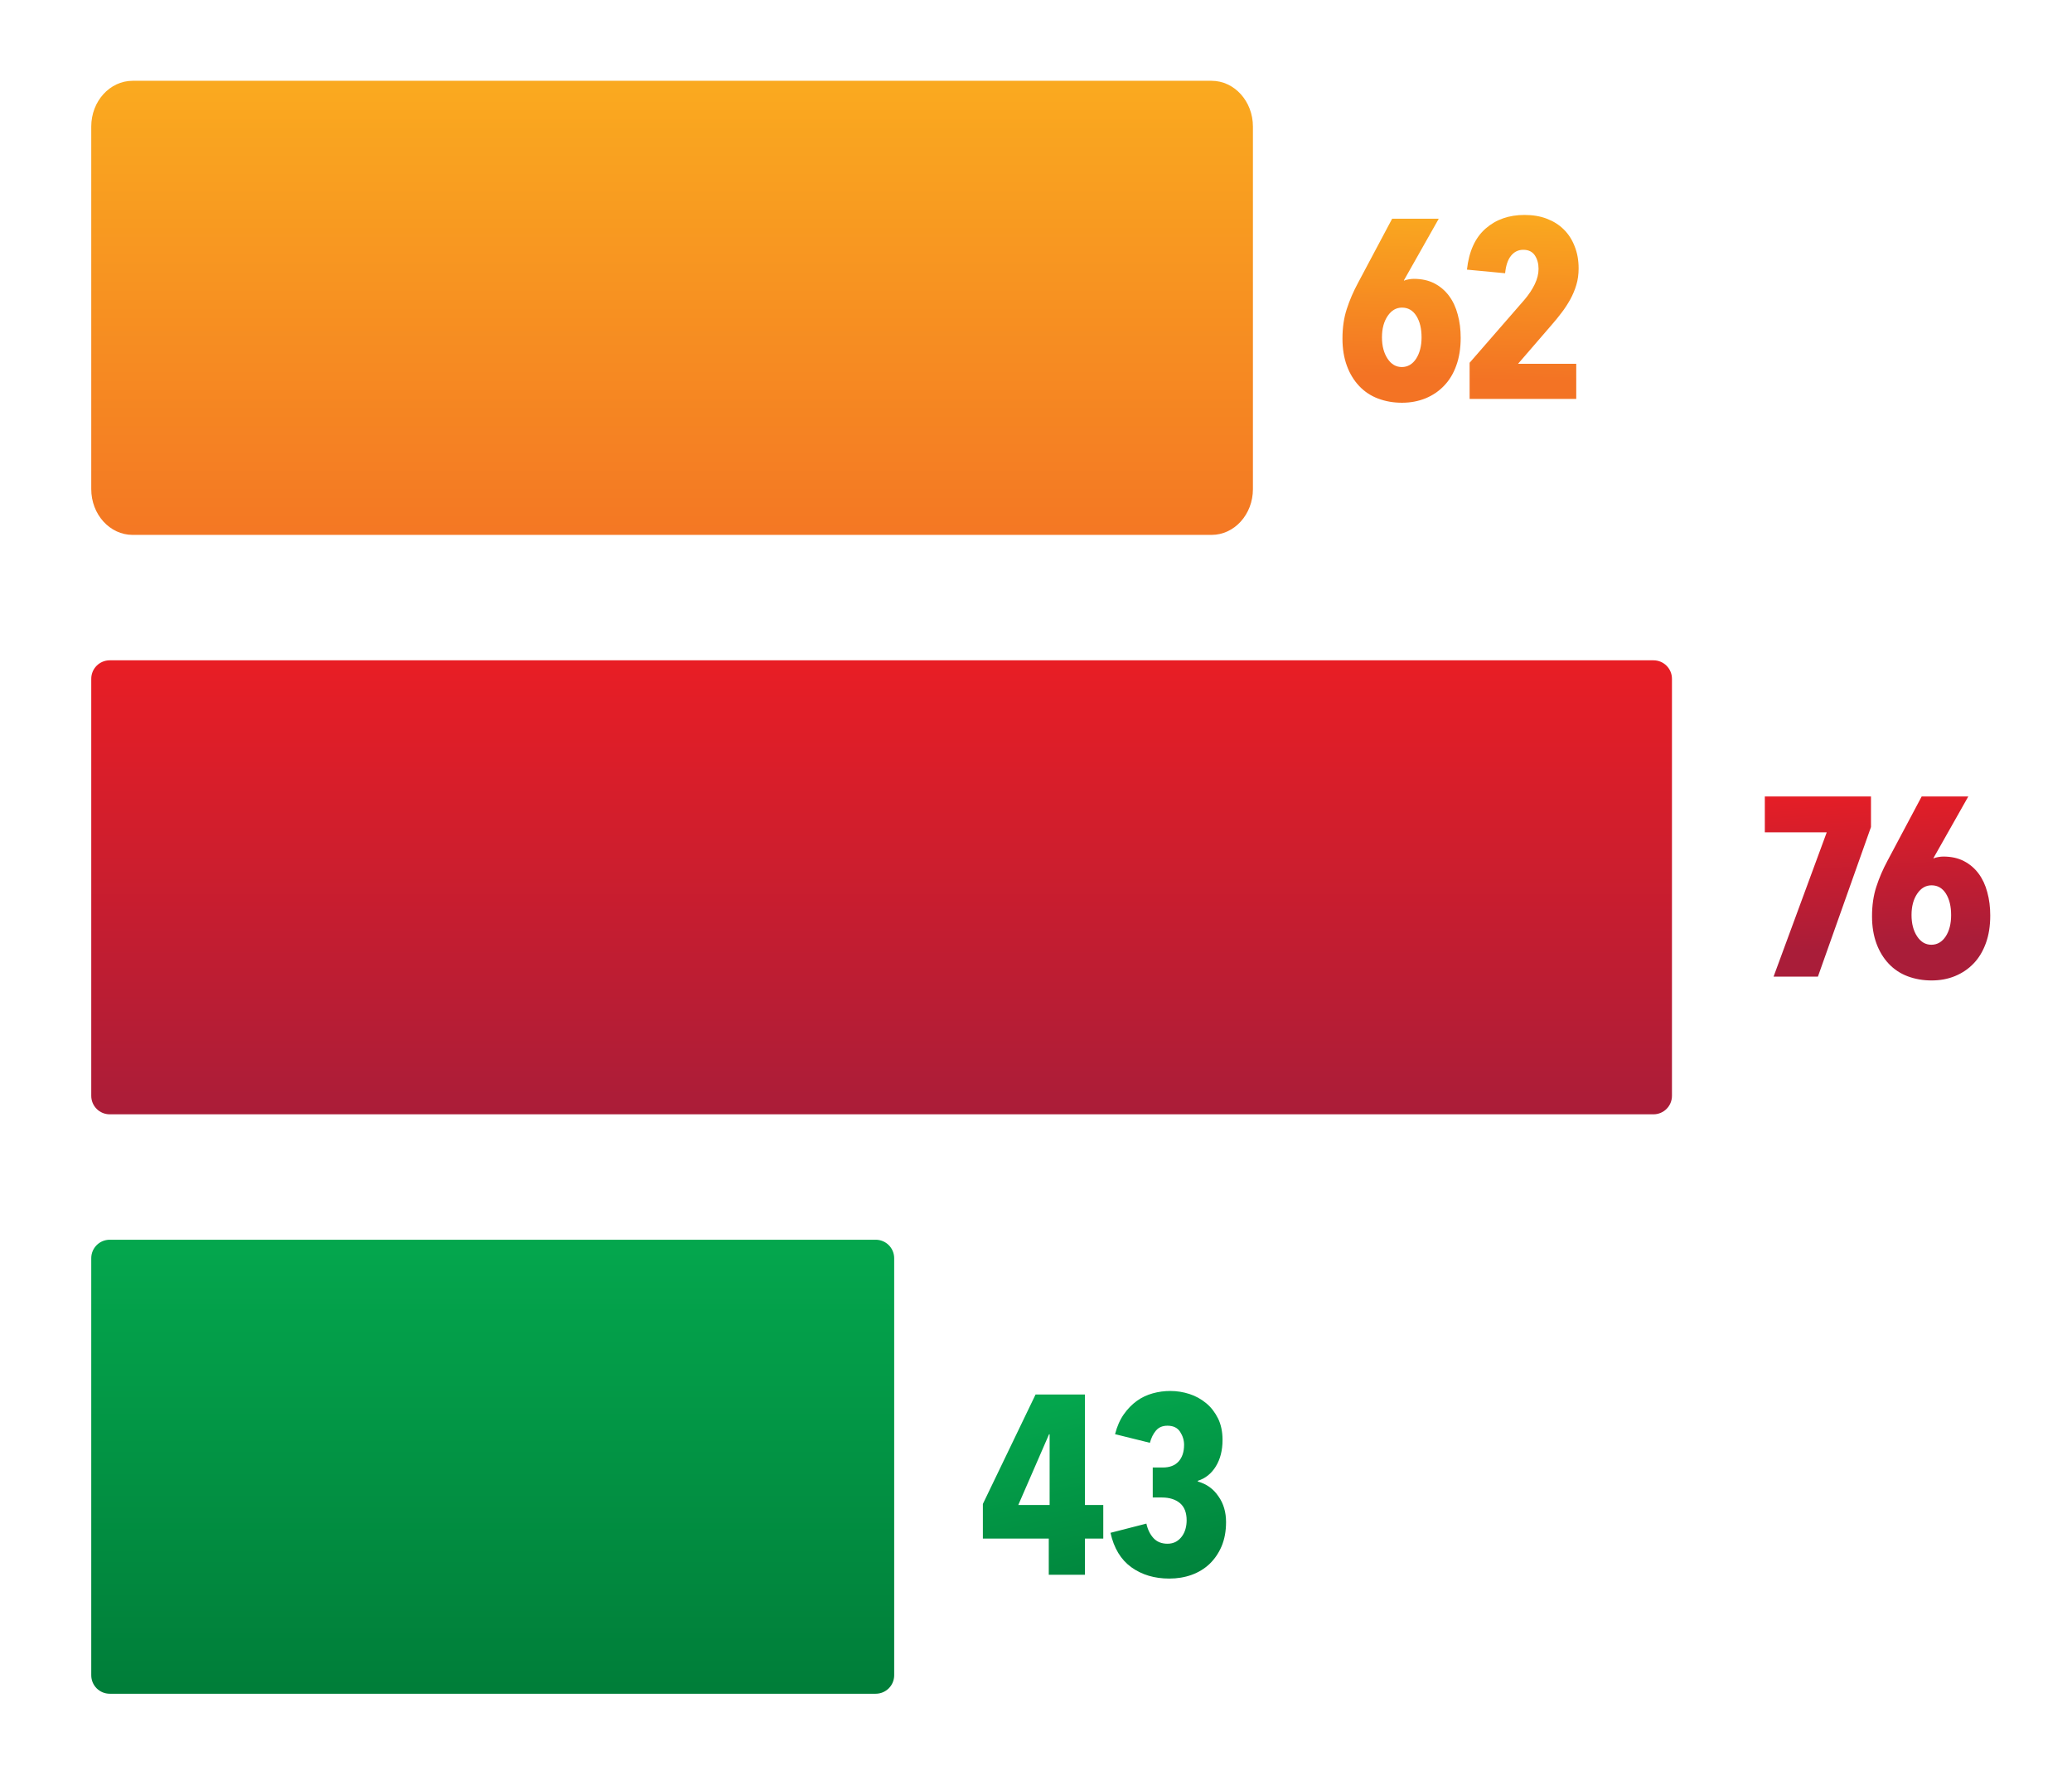
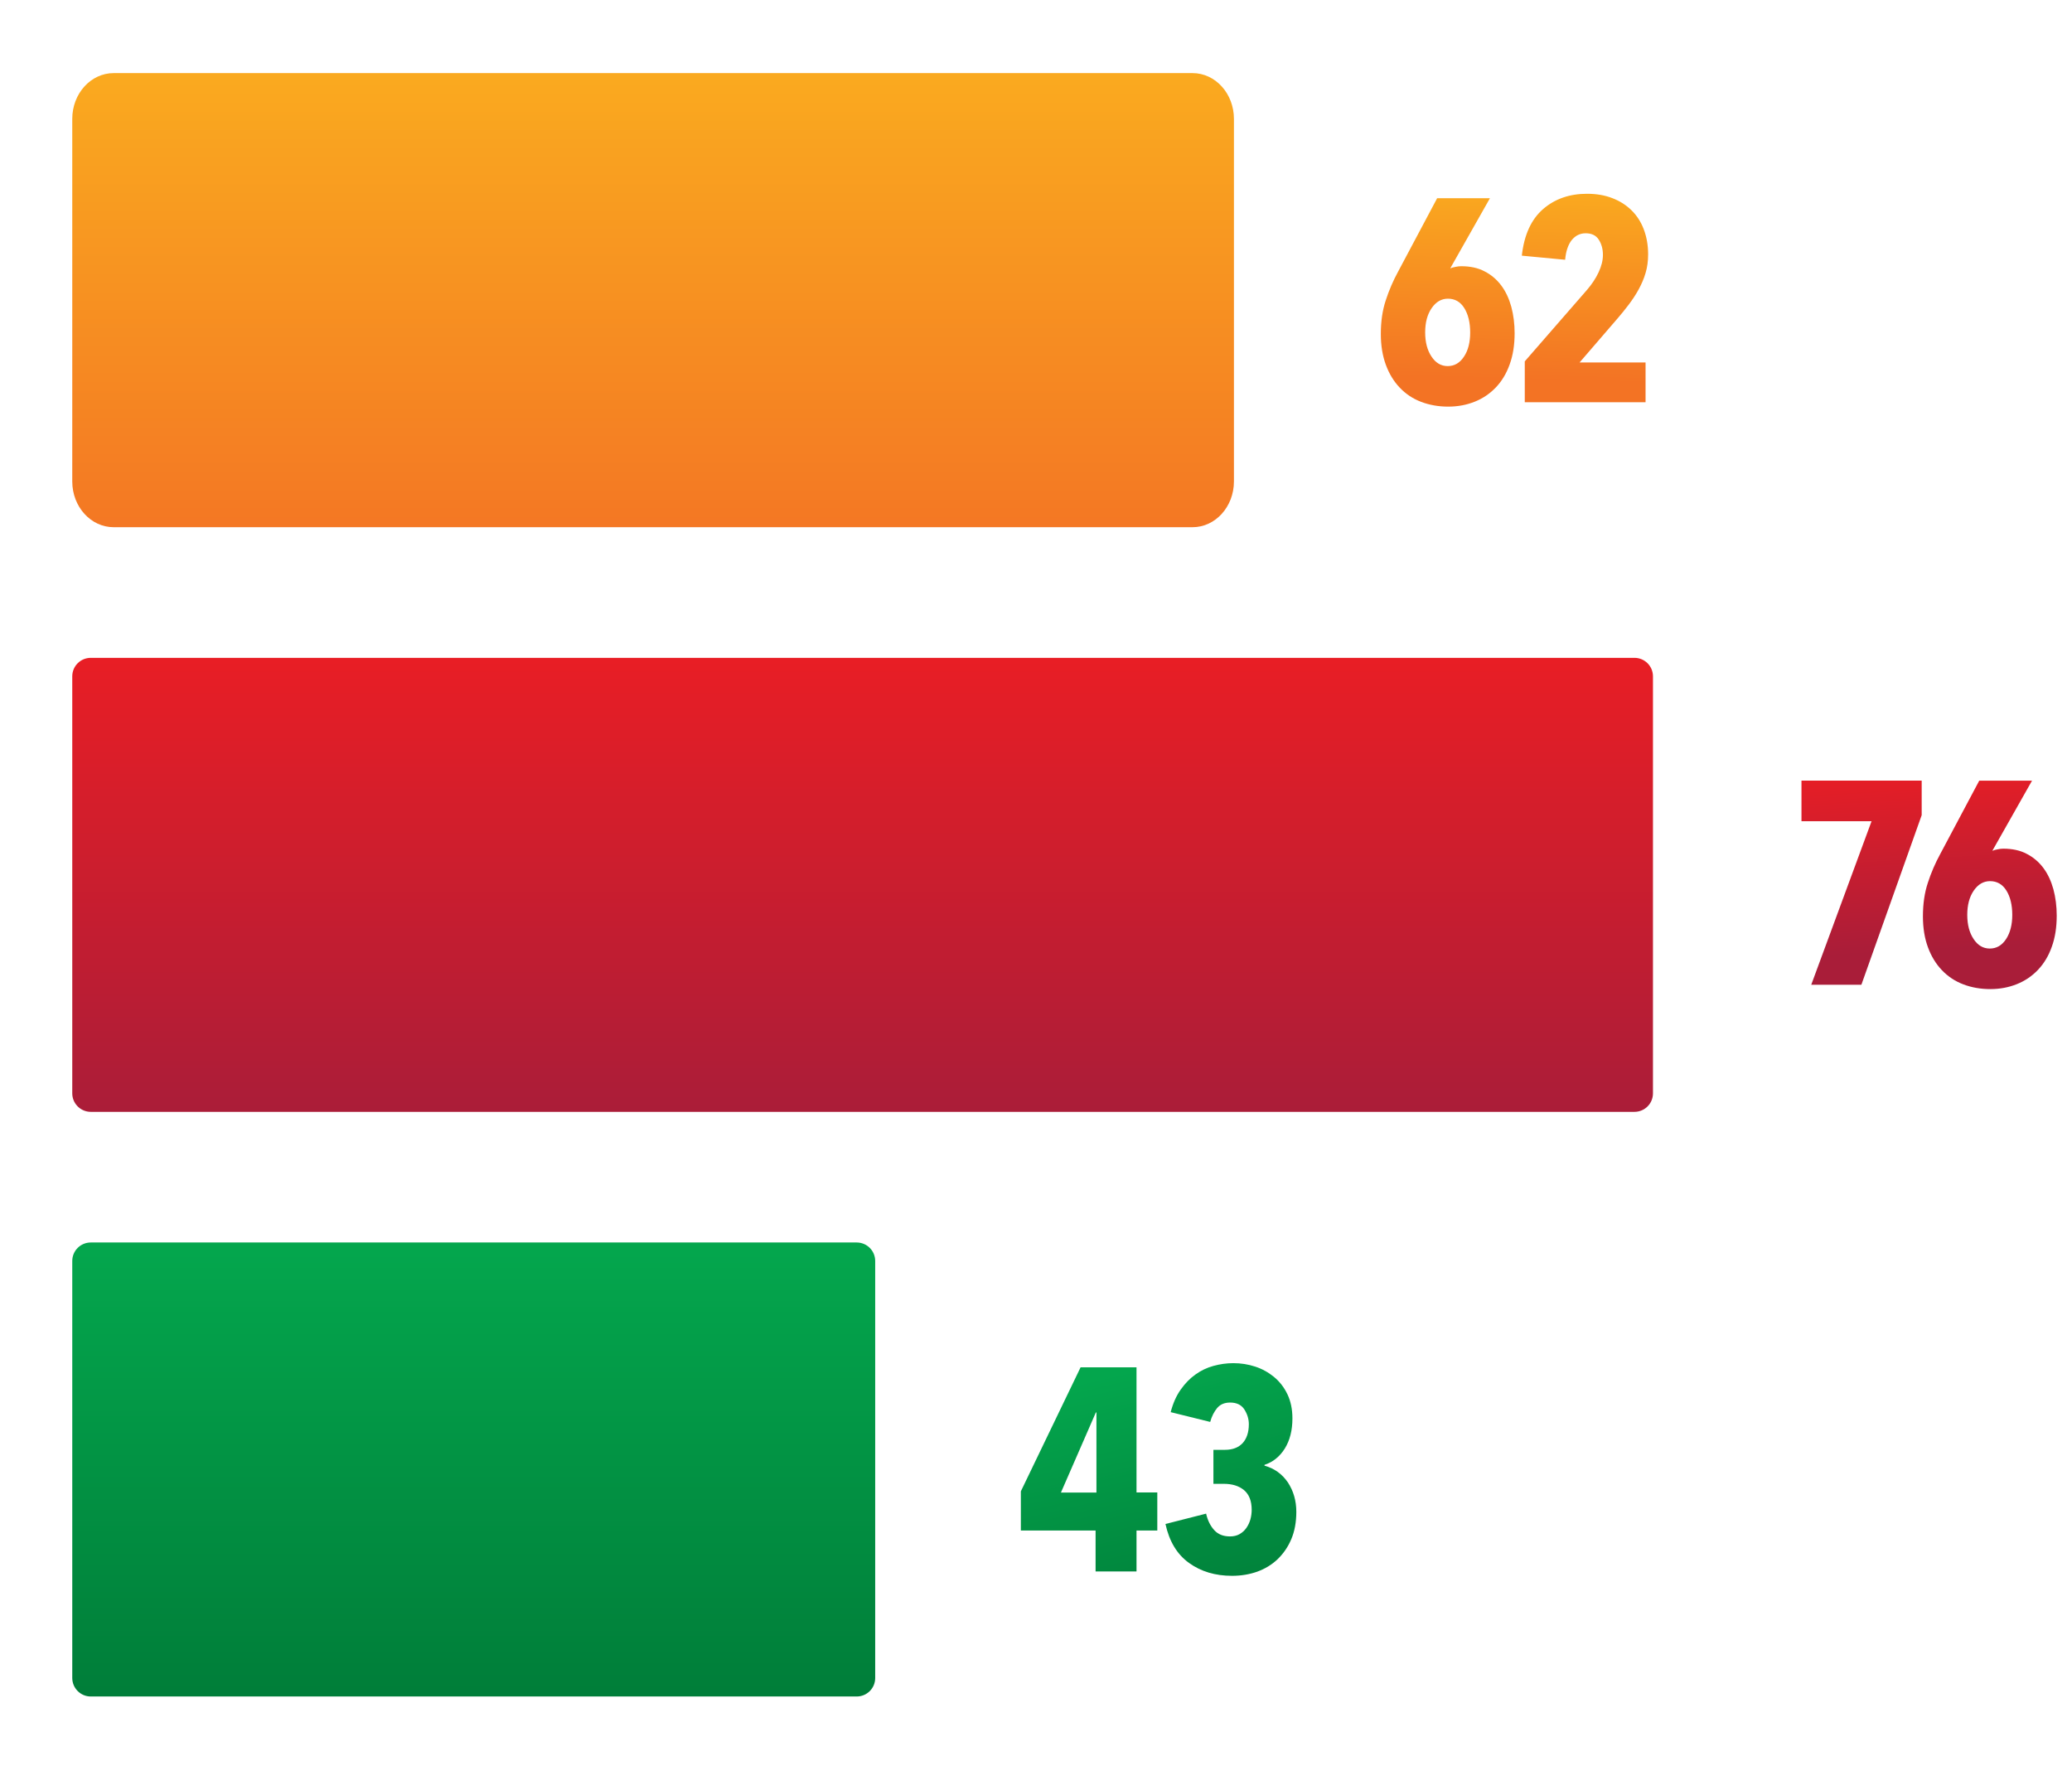
<svg xmlns="http://www.w3.org/2000/svg" version="1.1" id="Layer_1" x="0px" y="0px" width="218.21px" height="187.4px" viewBox="0 0 218.21 187.4" style="enable-background:new 0 0 218.21 187.4;" xml:space="preserve">
  <style type="text/css">
	.st0{fill:url(#SVGID_1_);}
	.st1{fill:url(#SVGID_2_);}
	.st2{fill:url(#SVGID_3_);}
	.st3{fill:url(#SVGID_4_);}
	.st4{fill:url(#SVGID_5_);}
	.st5{fill:url(#SVGID_6_);}
	.st6{fill:url(#SVGID_7_);}
	.st7{fill:url(#SVGID_8_);}
	.st8{fill:url(#SVGID_9_);}
</style>
+   <linearGradient id="SVGID_1_" gradientUnits="userSpaceOnUse" x1="68.775" y1="8.466" x2="68.775" y2="59.714">
+     <stop offset="0" style="stop-color:#FAA91F" />
+     <stop offset="1" style="stop-color:#F37324" />
+   </linearGradient>
+   <path class="st0" d="M7.61,50.71V12.52c0-2.66,1.95-4.82,4.36-4.82h113.62c2.41,0,4.36,2.16,4.36,4.82v38.19  c0,2.66-1.95,4.82-4.36,4.82H11.97C9.56,55.53,7.61,53.37,7.61,50.71z" />
  <g>
-     <linearGradient id="SVGID_1_" gradientUnits="userSpaceOnUse" x1="70.777" y1="9.276" x2="70.777" y2="60.524">
+     <linearGradient id="SVGID_2_" gradientUnits="userSpaceOnUse" x1="152.899" y1="19.918" x2="152.332" y2="39.769">
      <stop offset="0" style="stop-color:#FAA91F" />
      <stop offset="1" style="stop-color:#F37324" />
    </linearGradient>
-     <path class="st0" d="M9.61,51.52V13.33c0-2.66,1.95-4.82,4.36-4.82h113.62c2.41,0,4.36,2.16,4.36,4.82v38.19   c0,2.66-1.95,4.82-4.36,4.82H13.97C11.56,56.34,9.61,54.18,9.61,51.52z" />
-     <g>
-       <linearGradient id="SVGID_2_" gradientUnits="userSpaceOnUse" x1="147.999" y1="22.203" x2="147.498" y2="39.729">
-         <stop offset="0" style="stop-color:#FAA91F" />
-         <stop offset="1" style="stop-color:#F37324" />
-       </linearGradient>
-       <path class="st1" d="M148.88,29.37c0.84,0,1.57,0.16,2.18,0.48c0.62,0.32,1.13,0.76,1.54,1.31c0.41,0.55,0.72,1.21,0.92,1.97    c0.21,0.76,0.31,1.58,0.31,2.45c0,1.09-0.15,2.06-0.46,2.91c-0.3,0.85-0.73,1.56-1.29,2.14c-0.55,0.58-1.21,1.02-1.96,1.33    c-0.75,0.3-1.57,0.46-2.47,0.46c-0.91,0-1.75-0.15-2.52-0.44c-0.77-0.29-1.43-0.73-1.98-1.31c-0.55-0.58-0.99-1.29-1.3-2.13    c-0.31-0.84-0.47-1.8-0.47-2.87c0-1.16,0.15-2.21,0.46-3.14c0.3-0.93,0.69-1.82,1.15-2.68l3.62-6.81h4.91l-3.67,6.49l0.03,0.03    c0.09-0.05,0.24-0.1,0.44-0.13C148.53,29.39,148.71,29.37,148.88,29.37z M149.71,35.54c0-0.93-0.18-1.68-0.55-2.27    c-0.37-0.58-0.87-0.87-1.51-0.87c-0.61,0-1.11,0.29-1.51,0.88c-0.4,0.59-0.6,1.34-0.6,2.25c0,0.91,0.2,1.66,0.59,2.25    c0.39,0.59,0.89,0.88,1.5,0.88c0.62,0,1.13-0.3,1.51-0.88C149.51,37.2,149.71,36.45,149.71,35.54z" />
-       <linearGradient id="SVGID_3_" gradientUnits="userSpaceOnUse" x1="160.615" y1="22.563" x2="160.114" y2="40.089">
-         <stop offset="0" style="stop-color:#FAA91F" />
-         <stop offset="1" style="stop-color:#F37324" />
-       </linearGradient>
-       <path class="st2" d="M166.25,28.27c0,0.63-0.08,1.21-0.24,1.74c-0.16,0.54-0.38,1.05-0.64,1.53c-0.27,0.48-0.57,0.95-0.91,1.39    c-0.34,0.45-0.69,0.88-1.05,1.29l-3.54,4.1H166v3.7h-11.23v-3.81l5.76-6.62c0.46-0.54,0.83-1.09,1.1-1.65    c0.27-0.56,0.4-1.1,0.4-1.62c0-0.55-0.13-1.03-0.39-1.42c-0.26-0.39-0.67-0.59-1.22-0.59c-0.52,0-0.95,0.21-1.29,0.63    c-0.34,0.42-0.54,1.03-0.62,1.84l-4.02-0.38c0.21-1.93,0.87-3.37,1.97-4.33c1.1-0.96,2.46-1.43,4.09-1.43    c0.88,0,1.66,0.13,2.36,0.4c0.7,0.27,1.29,0.64,1.78,1.13c0.49,0.48,0.87,1.07,1.14,1.77C166.11,26.63,166.25,27.41,166.25,28.27z    " />
-     </g>
-     <g>
-       <linearGradient id="SVGID_4_" gradientUnits="userSpaceOnUse" x1="92.849" y1="69.792" x2="92.849" y2="118.54">
-         <stop offset="0" style="stop-color:#E81E25" />
-         <stop offset="1" style="stop-color:#A91D39" />
-       </linearGradient>
-       <path class="st3" d="M9.61,115.42V71.5c0-1.08,0.87-1.95,1.95-1.95h162.57c1.08,0,1.95,0.87,1.95,1.95v43.92    c0,1.08-0.87,1.95-1.95,1.95H11.56C10.48,117.37,9.61,116.5,9.61,115.42z" />
-       <g>
-         <linearGradient id="SVGID_5_" gradientUnits="userSpaceOnUse" x1="191.294" y1="82.958" x2="192.296" y2="99.984">
-           <stop offset="0" style="stop-color:#E81E25" />
-           <stop offset="1" style="stop-color:#A91D39" />
-         </linearGradient>
-         <path class="st4" d="M191.45,102.87h-4.67l5.6-15.2h-6.52v-3.78h11.18v3.22L191.45,102.87z" />
-         <linearGradient id="SVGID_6_" gradientUnits="userSpaceOnUse" x1="202.557" y1="82.296" x2="203.558" y2="99.321">
-           <stop offset="0" style="stop-color:#E81E25" />
-           <stop offset="1" style="stop-color:#A91D39" />
-         </linearGradient>
-         <path class="st5" d="M204.65,90.22c0.84,0,1.57,0.16,2.18,0.48c0.62,0.32,1.13,0.76,1.54,1.31s0.72,1.21,0.92,1.97     c0.21,0.76,0.31,1.58,0.31,2.45c0,1.09-0.15,2.06-0.46,2.91s-0.73,1.56-1.29,2.14c-0.55,0.58-1.21,1.02-1.96,1.33     s-1.57,0.46-2.47,0.46c-0.91,0-1.75-0.15-2.52-0.44c-0.77-0.29-1.43-0.73-1.98-1.31c-0.55-0.58-0.99-1.29-1.3-2.13     c-0.31-0.84-0.47-1.8-0.47-2.87c0-1.16,0.15-2.21,0.46-3.14c0.3-0.93,0.69-1.82,1.15-2.68l3.62-6.81h4.91l-3.67,6.49l0.03,0.03     c0.09-0.05,0.24-0.1,0.44-0.13C204.31,90.24,204.49,90.22,204.65,90.22z M205.48,96.39c0-0.93-0.18-1.68-0.55-2.27     c-0.37-0.58-0.87-0.87-1.51-0.87c-0.61,0-1.11,0.29-1.51,0.88c-0.4,0.59-0.6,1.34-0.6,2.25c0,0.91,0.2,1.66,0.59,2.25     c0.39,0.59,0.89,0.88,1.5,0.88c0.62,0,1.13-0.3,1.51-0.88C205.29,98.05,205.48,97.3,205.48,96.39z" />
-       </g>
-     </g>
-     <linearGradient id="SVGID_7_" gradientUnits="userSpaceOnUse" x1="51.891" y1="131.557" x2="51.891" y2="177.805">
+     <path class="st1" d="M153.89,28.04c0.95,0,1.78,0.18,2.47,0.55c0.7,0.36,1.28,0.86,1.75,1.49c0.47,0.63,0.81,1.37,1.05,2.23   c0.23,0.86,0.35,1.79,0.35,2.78c0,1.24-0.17,2.33-0.52,3.29c-0.34,0.96-0.83,1.77-1.46,2.43c-0.63,0.66-1.37,1.16-2.22,1.5   c-0.85,0.34-1.78,0.52-2.79,0.52c-1.03,0-1.98-0.17-2.85-0.5c-0.87-0.33-1.62-0.83-2.25-1.49c-0.63-0.66-1.12-1.46-1.47-2.41   c-0.35-0.95-0.53-2.03-0.53-3.25c0-1.32,0.17-2.5,0.52-3.55c0.34-1.05,0.78-2.07,1.31-3.04l4.1-7.71h5.56l-4.16,7.35l0.03,0.03   c0.1-0.06,0.27-0.11,0.5-0.15C153.5,28.06,153.71,28.04,153.89,28.04z M154.83,35.02c0-1.05-0.21-1.91-0.62-2.57   c-0.41-0.66-0.99-0.99-1.72-0.99c-0.69,0-1.26,0.33-1.72,1c-0.46,0.67-0.68,1.52-0.68,2.55c0,1.03,0.22,1.88,0.67,2.55   c0.44,0.67,1.01,1,1.7,1c0.71,0,1.28-0.33,1.72-1C154.62,36.9,154.83,36.05,154.83,35.02z" />
+     <linearGradient id="SVGID_3_" gradientUnits="userSpaceOnUse" x1="167.188" y1="20.326" x2="166.621" y2="40.177">
+       <stop offset="0" style="stop-color:#FAA91F" />
+       <stop offset="1" style="stop-color:#F37324" />
+     </linearGradient>
+     <path class="st2" d="M173.57,26.79c0,0.71-0.09,1.37-0.27,1.97c-0.18,0.61-0.43,1.18-0.73,1.73c-0.3,0.55-0.65,1.07-1.03,1.58   c-0.38,0.51-0.78,0.99-1.18,1.46l-4.01,4.65h6.95v4.19h-12.72v-4.31l6.53-7.5c0.53-0.61,0.94-1.23,1.24-1.87   c0.3-0.64,0.46-1.25,0.46-1.84c0-0.63-0.15-1.16-0.44-1.61c-0.29-0.45-0.75-0.67-1.38-0.67c-0.59,0-1.07,0.24-1.46,0.71   c-0.38,0.48-0.62,1.17-0.7,2.08l-4.56-0.43c0.24-2.19,0.99-3.82,2.23-4.9c1.24-1.08,2.79-1.62,4.63-1.62   c0.99,0,1.88,0.15,2.67,0.46c0.79,0.3,1.46,0.73,2.02,1.28c0.56,0.55,0.99,1.21,1.29,2C173.41,24.94,173.57,25.82,173.57,26.79z" />
+   </g>
+   <linearGradient id="SVGID_4_" gradientUnits="userSpaceOnUse" x1="90.847" y1="69.529" x2="90.847" y2="118.278">
+     <stop offset="0" style="stop-color:#E81E25" />
+     <stop offset="1" style="stop-color:#A91D39" />
+   </linearGradient>
+   <path class="st3" d="M7.61,115.16V71.24c0-1.08,0.87-1.95,1.95-1.95h162.57c1.08,0,1.95,0.87,1.95,1.95v43.92  c0,1.08-0.87,1.95-1.95,1.95H9.56C8.48,117.11,7.61,116.23,7.61,115.16z" />
+   <g>
+     <linearGradient id="SVGID_5_" gradientUnits="userSpaceOnUse" x1="195.852" y1="81.163" x2="196.986" y2="100.447">
+       <stop offset="0" style="stop-color:#E81E25" />
+       <stop offset="1" style="stop-color:#A91D39" />
+     </linearGradient>
+     <path class="st4" d="M196.03,103.72h-5.28l6.35-17.22h-7.38v-4.28h12.66v3.64L196.03,103.72z" />
+     <linearGradient id="SVGID_6_" gradientUnits="userSpaceOnUse" x1="208.608" y1="80.413" x2="209.742" y2="99.696">
+       <stop offset="0" style="stop-color:#E81E25" />
+       <stop offset="1" style="stop-color:#A91D39" />
+     </linearGradient>
+     <path class="st5" d="M210.98,89.39c0.95,0,1.78,0.18,2.47,0.55c0.7,0.36,1.28,0.86,1.75,1.49c0.47,0.63,0.81,1.37,1.05,2.23   c0.23,0.86,0.35,1.79,0.35,2.78c0,1.24-0.17,2.33-0.52,3.29c-0.34,0.96-0.83,1.77-1.46,2.43c-0.63,0.66-1.37,1.16-2.22,1.5   c-0.85,0.34-1.78,0.52-2.79,0.52c-1.03,0-1.99-0.17-2.85-0.5c-0.87-0.33-1.62-0.83-2.25-1.49c-0.63-0.66-1.12-1.46-1.47-2.41   c-0.35-0.95-0.53-2.03-0.53-3.25c0-1.32,0.17-2.5,0.52-3.55c0.34-1.05,0.78-2.07,1.31-3.04l4.1-7.71h5.56l-4.16,7.35l0.03,0.03   c0.1-0.06,0.27-0.11,0.5-0.15C210.59,89.41,210.8,89.39,210.98,89.39z M211.92,96.37c0-1.05-0.21-1.91-0.62-2.57   c-0.41-0.66-0.99-0.99-1.72-0.99c-0.69,0-1.26,0.33-1.72,1c-0.46,0.67-0.68,1.52-0.68,2.55s0.22,1.88,0.67,2.55   c0.44,0.67,1.01,1,1.7,1c0.71,0,1.28-0.33,1.72-1C211.7,98.25,211.92,97.4,211.92,96.37z" />
+   </g>
+   <linearGradient id="SVGID_7_" gradientUnits="userSpaceOnUse" x1="49.889" y1="131.842" x2="49.889" y2="178.091">
+     <stop offset="0" style="stop-color:#04A64D" />
+     <stop offset="1" style="stop-color:#007E39" />
+   </linearGradient>
+   <path class="st6" d="M7.61,176.74v-43.92c0-1.08,0.87-1.95,1.95-1.95h80.66c1.08,0,1.95,0.87,1.95,1.95v43.92  c0,1.08-0.87,1.95-1.95,1.95H9.56C8.48,178.69,7.61,177.81,7.61,176.74z" />
+   <g>
+     <linearGradient id="SVGID_8_" gradientUnits="userSpaceOnUse" x1="112.038" y1="145.951" x2="118.277" y2="172.608">
      <stop offset="0" style="stop-color:#04A64D" />
      <stop offset="1" style="stop-color:#007E39" />
    </linearGradient>
-     <path class="st6" d="M9.61,176.45v-43.92c0-1.08,0.87-1.95,1.95-1.95h80.66c1.08,0,1.95,0.87,1.95,1.95v43.92   c0,1.08-0.87,1.95-1.95,1.95H11.56C10.48,178.4,9.61,177.53,9.61,176.45z" />
-     <g>
-       <linearGradient id="SVGID_8_" gradientUnits="userSpaceOnUse" x1="107.505" y1="148.583" x2="113.013" y2="172.118">
-         <stop offset="0" style="stop-color:#04A64D" />
-         <stop offset="1" style="stop-color:#007E39" />
-       </linearGradient>
-       <path class="st7" d="M114.26,162.06v3.81h-3.81v-3.81h-6.94v-3.65l5.55-11.53h5.2v11.64h1.93v3.54H114.26z M110.53,151.07h-0.05    l-3.24,7.45h3.3V151.07z" />
-       <linearGradient id="SVGID_9_" gradientUnits="userSpaceOnUse" x1="120.367" y1="145.572" x2="125.876" y2="169.107">
-         <stop offset="0" style="stop-color:#04A64D" />
-         <stop offset="1" style="stop-color:#007E39" />
-       </linearGradient>
-       <path class="st8" d="M129.12,160.32c0,0.97-0.16,1.81-0.47,2.55c-0.31,0.73-0.74,1.35-1.27,1.86c-0.54,0.51-1.17,0.89-1.89,1.15    c-0.72,0.26-1.51,0.39-2.35,0.39c-1.56,0-2.89-0.4-3.99-1.19c-1.11-0.8-1.84-2.01-2.2-3.63l3.78-0.97    c0.14,0.63,0.39,1.14,0.75,1.53c0.36,0.39,0.85,0.59,1.47,0.59c0.34,0,0.63-0.07,0.89-0.21c0.25-0.14,0.46-0.33,0.63-0.56    c0.17-0.23,0.3-0.5,0.38-0.79c0.08-0.29,0.12-0.59,0.12-0.9c0-0.82-0.24-1.43-0.71-1.82c-0.47-0.39-1.1-0.59-1.89-0.59h-0.97    v-3.16h1.07c0.72,0,1.26-0.21,1.65-0.63c0.38-0.42,0.58-1.01,0.58-1.76c0-0.48-0.14-0.94-0.42-1.37    c-0.28-0.43-0.72-0.64-1.33-0.64c-0.52,0-0.92,0.17-1.21,0.51c-0.29,0.34-0.5,0.77-0.64,1.29l-3.67-0.91    c0.21-0.82,0.52-1.52,0.92-2.09c0.4-0.57,0.86-1.04,1.37-1.41c0.51-0.37,1.07-0.63,1.68-0.8c0.61-0.17,1.22-0.25,1.85-0.25    c0.7,0,1.37,0.11,2.02,0.32c0.65,0.21,1.24,0.54,1.76,0.97c0.52,0.43,0.93,0.97,1.25,1.61c0.31,0.64,0.47,1.39,0.47,2.25    c0,1.11-0.24,2.04-0.71,2.8c-0.47,0.76-1.1,1.26-1.89,1.51v0.08c0.91,0.25,1.64,0.77,2.17,1.56    C128.86,158.37,129.12,159.28,129.12,160.32z" />
-     </g>
+     <path class="st7" d="M119.69,161.21v4.31h-4.31v-4.31h-7.87v-4.13l6.29-13.06h5.89v13.18h2.19v4.01H119.69z M115.47,148.77h-0.06   l-3.68,8.44h3.74V148.77z" />
+     <linearGradient id="SVGID_9_" gradientUnits="userSpaceOnUse" x1="126.607" y1="142.542" x2="132.845" y2="169.198">
+       <stop offset="0" style="stop-color:#04A64D" />
+       <stop offset="1" style="stop-color:#007E39" />
+     </linearGradient>
+     <path class="st8" d="M136.52,159.24c0,1.09-0.18,2.06-0.53,2.88c-0.35,0.83-0.84,1.53-1.44,2.11c-0.61,0.58-1.32,1.01-2.14,1.31   c-0.82,0.29-1.71,0.44-2.66,0.44c-1.76,0-3.27-0.45-4.52-1.35c-1.26-0.9-2.09-2.27-2.49-4.11l4.28-1.09   c0.16,0.71,0.45,1.29,0.85,1.73c0.4,0.45,0.96,0.67,1.67,0.67c0.38,0,0.72-0.08,1-0.24c0.28-0.16,0.52-0.37,0.71-0.64   s0.33-0.56,0.43-0.9c0.09-0.33,0.14-0.67,0.14-1.02c0-0.93-0.27-1.62-0.8-2.07c-0.54-0.45-1.25-0.67-2.14-0.67h-1.09v-3.58h1.21   c0.81,0,1.43-0.24,1.87-0.71c0.43-0.48,0.65-1.14,0.65-1.99c0-0.55-0.16-1.06-0.47-1.55c-0.31-0.49-0.82-0.73-1.5-0.73   c-0.59,0-1.04,0.19-1.37,0.58c-0.32,0.39-0.57,0.87-0.73,1.46l-4.16-1.03c0.24-0.93,0.59-1.72,1.05-2.37s0.97-1.18,1.55-1.59   c0.58-0.42,1.21-0.72,1.9-0.91c0.69-0.19,1.39-0.29,2.1-0.29c0.79,0,1.55,0.12,2.29,0.36c0.74,0.24,1.4,0.61,1.99,1.09   c0.59,0.49,1.06,1.09,1.41,1.82c0.35,0.73,0.53,1.58,0.53,2.55c0,1.26-0.27,2.31-0.8,3.17c-0.54,0.86-1.25,1.43-2.14,1.72v0.09   c1.03,0.28,1.85,0.87,2.46,1.76C136.22,157.04,136.52,158.07,136.52,159.24z" />
  </g>
</svg>
